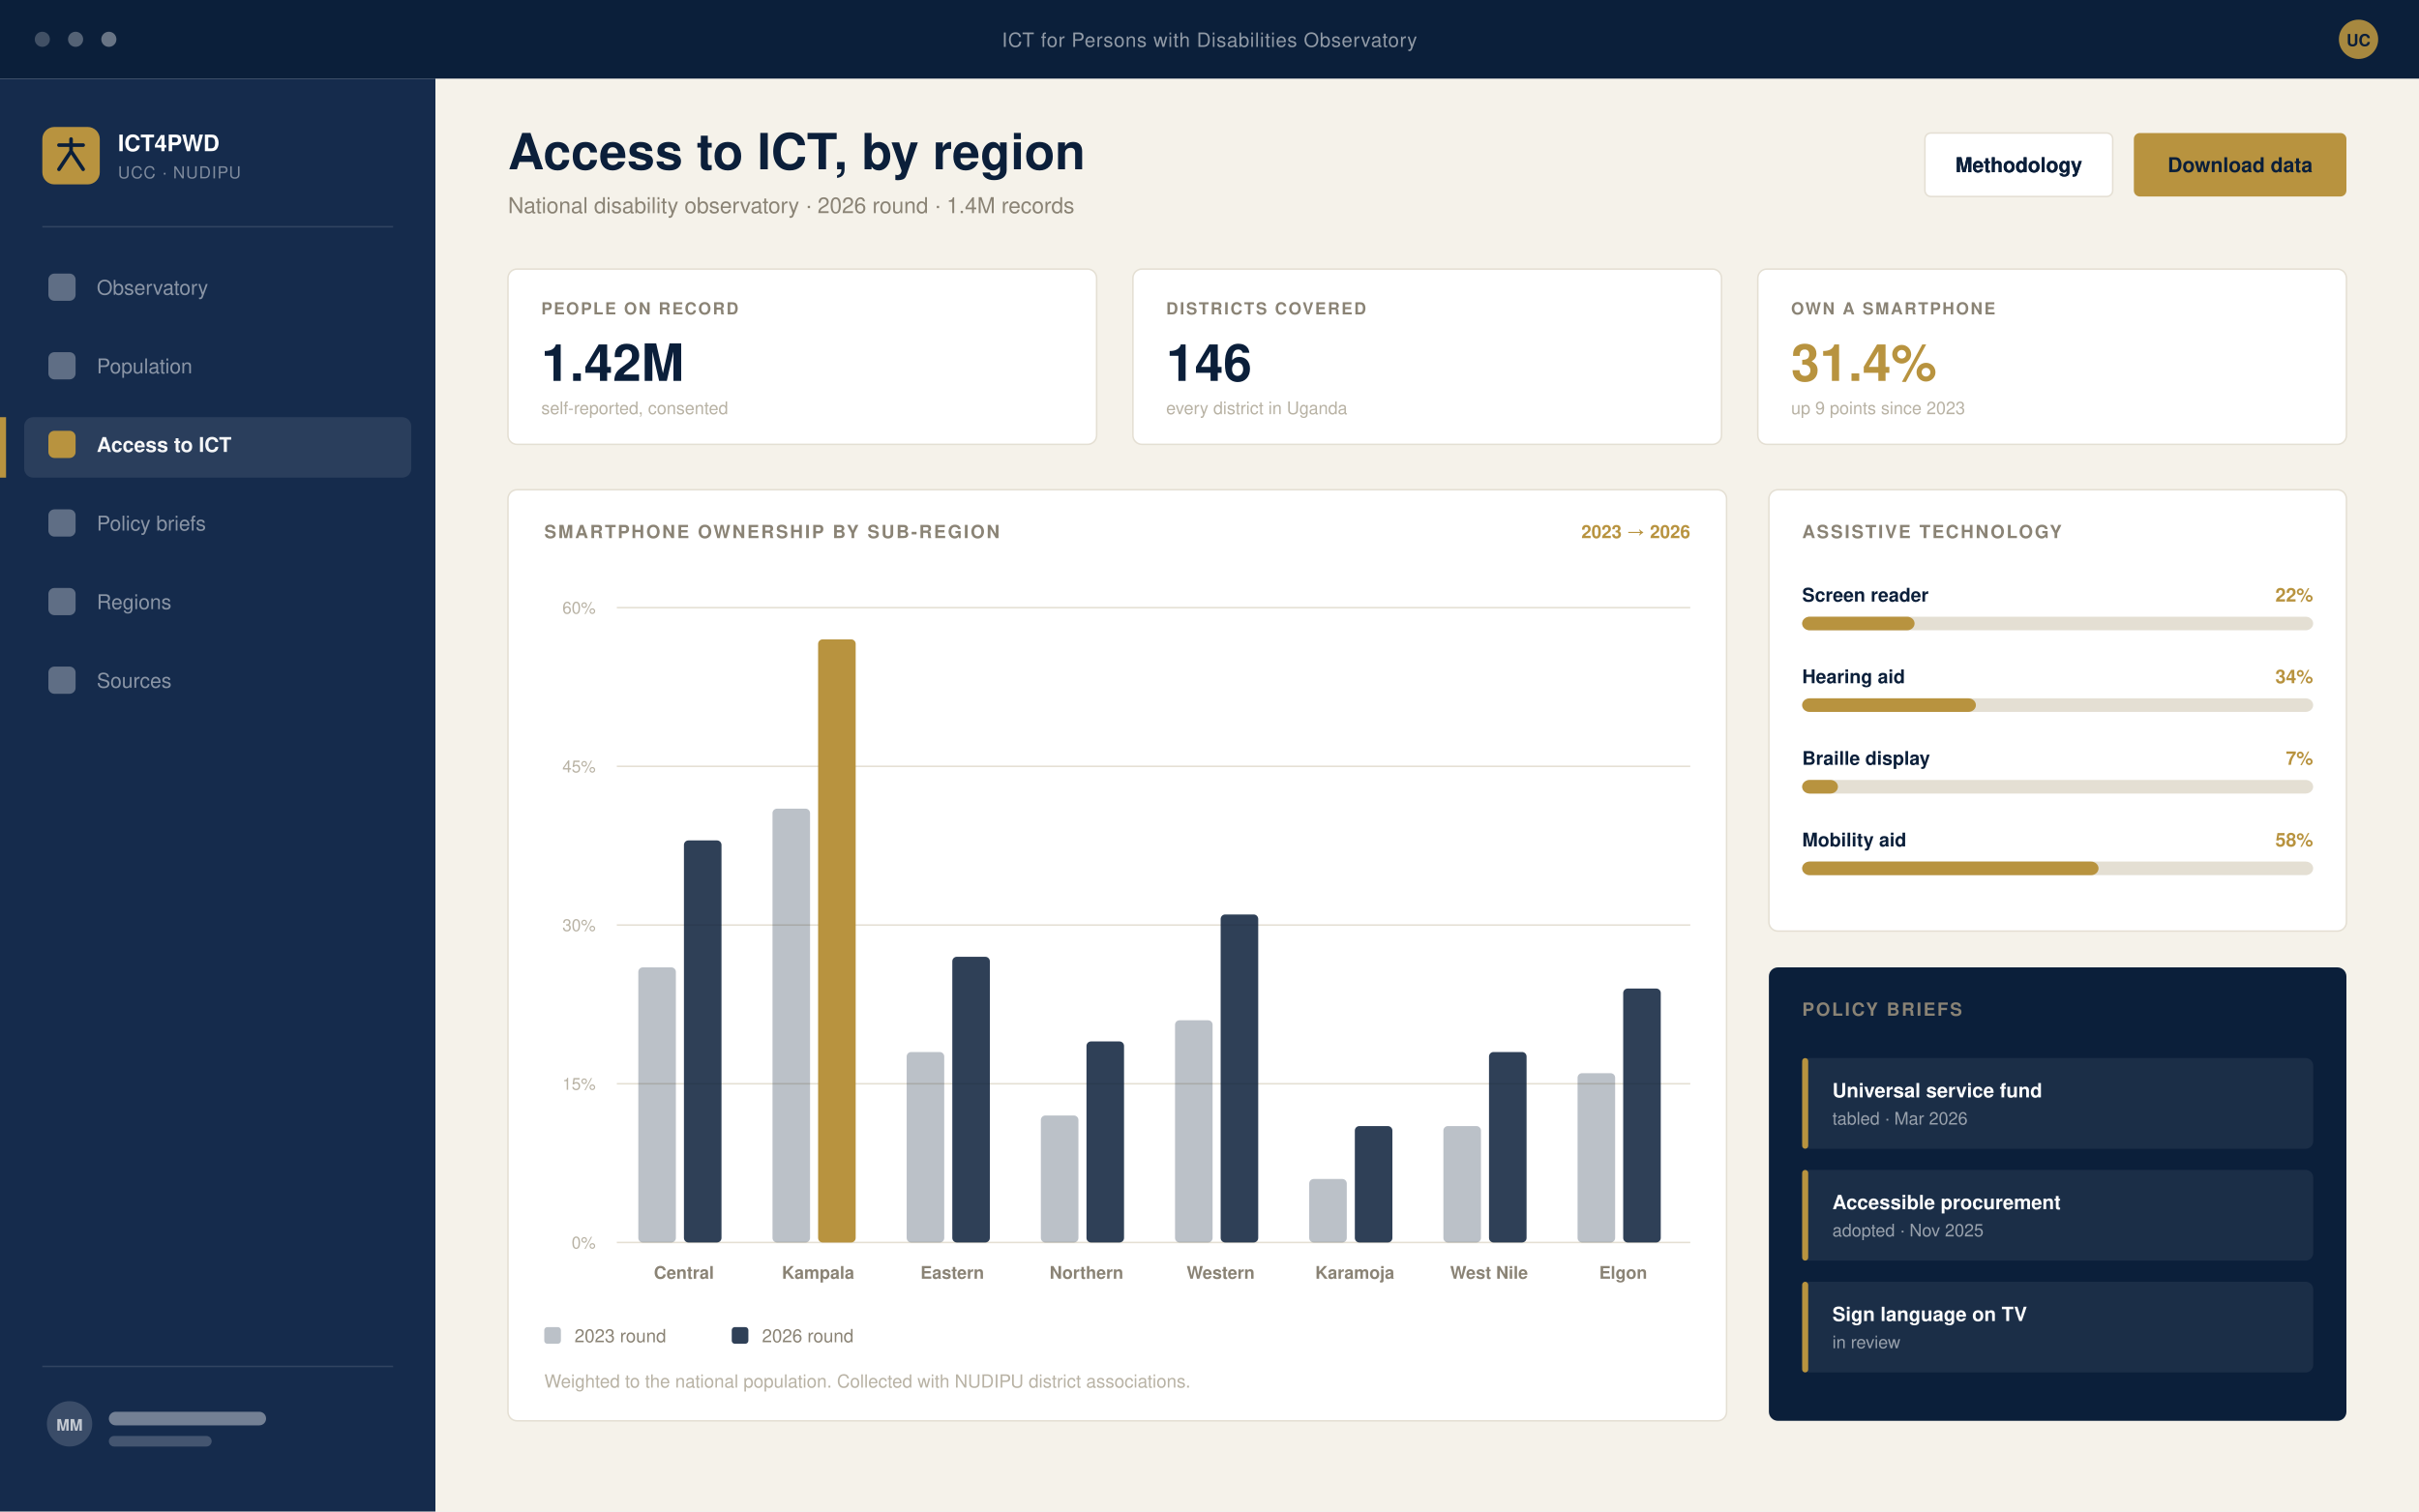
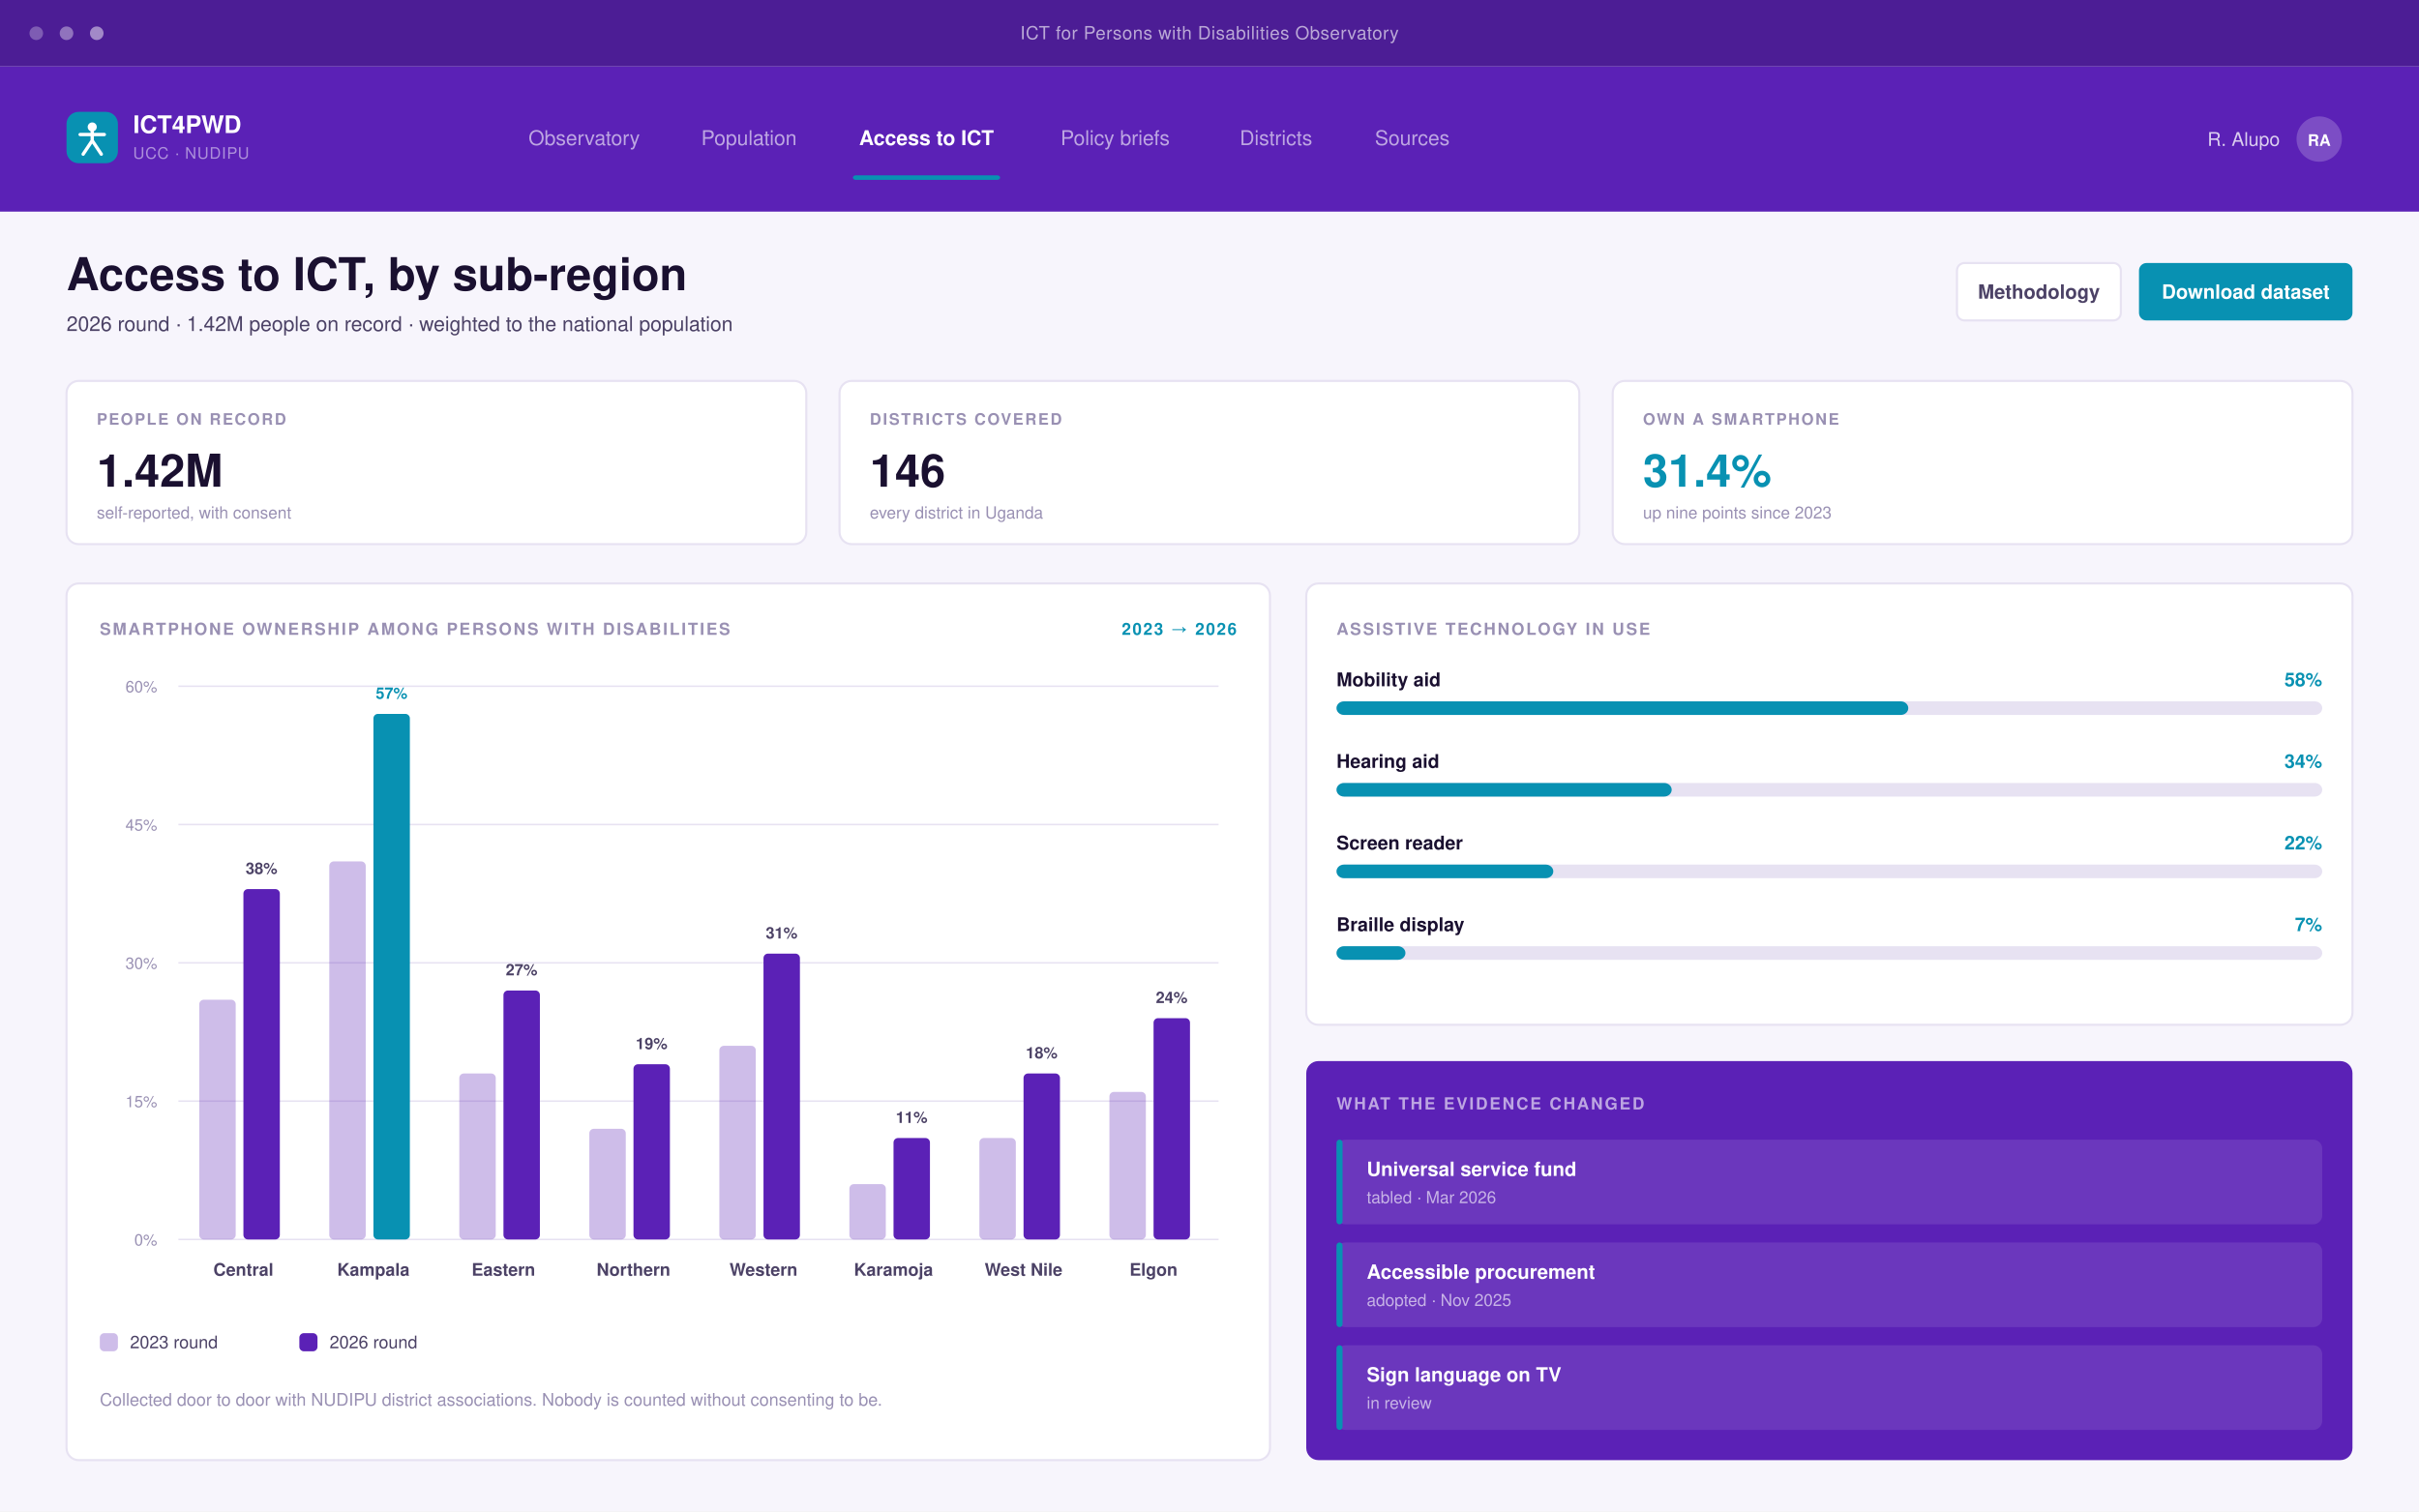
<svg xmlns="http://www.w3.org/2000/svg" viewBox="0 0 1600 1000" width="1600" height="1000" role="img">
-   <rect x="0" y="0" width="1600" height="1000" fill="#F5F2EA" />
-   <rect x="0" y="0" width="1600" height="52" fill="#0B1F3A" />
-   <circle cx="28" cy="26.0" r="5" fill="#FFFFFF" opacity="0.22" />
-   <circle cx="50" cy="26.0" r="5" fill="#FFFFFF" opacity="0.3" />
-   <circle cx="72" cy="26.0" r="5" fill="#FFFFFF" opacity="0.38" />
-   <text x="800.0" y="31" font-family="Helvetica Neue, Helvetica, Arial, sans-serif" font-size="13" font-weight="500" fill="#FFFFFF" text-anchor="middle" letter-spacing="0.4" opacity="0.55">ICT for Persons with Disabilities Observatory</text>
-   <circle cx="1560" cy="26.0" r="13" fill="#B8933F" opacity="0.9" />
-   <text x="1560" y="30.5" font-family="Helvetica Neue, Helvetica, Arial, sans-serif" font-size="11" font-weight="700" fill="#0B1F3A" text-anchor="middle">UC</text>
-   <rect x="0" y="52" width="288" height="948" fill="#152B4C" />
-   <rect x="28" y="84" width="38" height="38" fill="#B8933F" rx="8" />
-   <path d="M 47 92 v 8 M 47 100 l -8 12 M 47 100 l 8 12 M 39 96 h 16" fill="none" stroke="#0B1F3A" stroke-width="2.4" stroke-linecap="round" stroke-linejoin="round" />
-   <text x="78" y="100" font-family="Helvetica Neue, Helvetica, Arial, sans-serif" font-size="15" font-weight="700" fill="#FFFFFF" text-anchor="start">ICT4PWD</text>
-   <text x="78" y="118" font-family="Helvetica Neue, Helvetica, Arial, sans-serif" font-size="11" font-weight="400" fill="#FFFFFF" text-anchor="start" letter-spacing="0.6" opacity="0.45">UCC · NUDIPU</text>
-   <line x1="28" y1="150" x2="260" y2="150" stroke="#FFFFFF" stroke-width="1" stroke-linecap="butt" opacity="0.12" />
-   <rect x="32" y="181" width="18" height="18" fill="#FFFFFF" rx="4" opacity="0.32" />
-   <text x="64" y="195" font-family="Helvetica Neue, Helvetica, Arial, sans-serif" font-size="13.5" font-weight="400" fill="#FFFFFF" text-anchor="start" opacity="0.5">Observatory</text>
-   <rect x="32" y="233" width="18" height="18" fill="#FFFFFF" rx="4" opacity="0.32" />
-   <text x="64" y="247" font-family="Helvetica Neue, Helvetica, Arial, sans-serif" font-size="13.5" font-weight="400" fill="#FFFFFF" text-anchor="start" opacity="0.5">Population</text>
-   <rect x="16" y="276" width="256" height="40" fill="#FFFFFF" rx="6" opacity="0.09" />
-   <rect x="0" y="276" width="4" height="40" fill="#B8933F" />
-   <rect x="32" y="285" width="18" height="18" fill="#B8933F" rx="4" opacity="1" />
-   <text x="64" y="299" font-family="Helvetica Neue, Helvetica, Arial, sans-serif" font-size="13.5" font-weight="600" fill="#FFFFFF" text-anchor="start" opacity="0.95">Access to ICT</text>
-   <rect x="32" y="337" width="18" height="18" fill="#FFFFFF" rx="4" opacity="0.32" />
-   <text x="64" y="351" font-family="Helvetica Neue, Helvetica, Arial, sans-serif" font-size="13.5" font-weight="400" fill="#FFFFFF" text-anchor="start" opacity="0.5">Policy briefs</text>
-   <rect x="32" y="389" width="18" height="18" fill="#FFFFFF" rx="4" opacity="0.32" />
-   <text x="64" y="403" font-family="Helvetica Neue, Helvetica, Arial, sans-serif" font-size="13.5" font-weight="400" fill="#FFFFFF" text-anchor="start" opacity="0.5">Regions</text>
-   <rect x="32" y="441" width="18" height="18" fill="#FFFFFF" rx="4" opacity="0.32" />
-   <text x="64" y="455" font-family="Helvetica Neue, Helvetica, Arial, sans-serif" font-size="13.5" font-weight="400" fill="#FFFFFF" text-anchor="start" opacity="0.5">Sources</text>
-   <line x1="28" y1="904" x2="260" y2="904" stroke="#FFFFFF" stroke-width="1" stroke-linecap="butt" opacity="0.12" />
-   <circle cx="46" cy="942" r="15" fill="#FFFFFF" opacity="0.16" />
-   <text x="46" y="946.5" font-family="Helvetica Neue, Helvetica, Arial, sans-serif" font-size="10.5" font-weight="700" fill="#FFFFFF" text-anchor="middle" opacity="0.7">MM</text>
-   <rect x="72" y="934" width="104" height="9" fill="#FFFFFF" rx="4.5" opacity="0.4" />
-   <rect x="72" y="950" width="68" height="7" fill="#FFFFFF" rx="3.5" opacity="0.2" />
-   <text x="336" y="112" font-family="Helvetica Neue, Helvetica, Arial, sans-serif" font-size="33" font-weight="700" fill="#0B1F3A" text-anchor="start">Access to ICT, by region</text>
-   <text x="336" y="141" font-family="Helvetica Neue, Helvetica, Arial, sans-serif" font-size="14.5" font-weight="400" fill="#8A8375" text-anchor="start">National disability observatory · 2026 round · 1.4M records</text>
-   <rect x="1411.4" y="88" width="140.6" height="42" fill="#B8933F" rx="4" />
-   <text x="1481.7" y="113.86" font-family="Helvetica Neue, Helvetica, Arial, sans-serif" font-size="13.5" font-weight="600" fill="#0B1F3A" text-anchor="middle">Download data</text>
-   <rect x="1273.2" y="88" width="124.2" height="42" fill="#FFFFFF" rx="4" />
-   <text x="1335.3" y="113.86" font-family="Helvetica Neue, Helvetica, Arial, sans-serif" font-size="13.5" font-weight="600" fill="#0B1F3A" text-anchor="middle">Methodology</text>
-   <rect x="1273.2" y="88" width="124.2" height="42" fill="none" rx="4" stroke="#E4DFD3" stroke-width="1" />
-   <rect x="1273.2" y="88" width="0" height="0" fill="none" rx="4" />
-   <text x="1335.3" y="113.9" font-family="Helvetica Neue, Helvetica, Arial, sans-serif" font-size="13.5" font-weight="600" fill="#0B1F3A" text-anchor="middle">Methodology</text>
-   <rect x="336.0" y="178" width="389.333" height="116" fill="#FFFFFF" rx="6" stroke="#E4DFD3" stroke-width="1" />
-   <text x="358.0" y="208" font-family="Helvetica Neue, Helvetica, Arial, sans-serif" font-size="11" font-weight="700" fill="#8A8375" text-anchor="start" letter-spacing="1.1">PEOPLE ON RECORD</text>
-   <text x="358.0" y="252" font-family="Helvetica Neue, Helvetica, Arial, sans-serif" font-size="34" font-weight="700" fill="#0B1F3A" text-anchor="start">1.42M</text>
-   <text x="358.0" y="274" font-family="Helvetica Neue, Helvetica, Arial, sans-serif" font-size="11.5" font-weight="400" fill="#B8B2A4" text-anchor="start">self-reported, consented</text>
-   <rect x="749.333" y="178" width="389.333" height="116" fill="#FFFFFF" rx="6" stroke="#E4DFD3" stroke-width="1" />
-   <text x="771.333" y="208" font-family="Helvetica Neue, Helvetica, Arial, sans-serif" font-size="11" font-weight="700" fill="#8A8375" text-anchor="start" letter-spacing="1.1">DISTRICTS COVERED</text>
-   <text x="771.333" y="252" font-family="Helvetica Neue, Helvetica, Arial, sans-serif" font-size="34" font-weight="700" fill="#0B1F3A" text-anchor="start">146</text>
-   <text x="771.333" y="274" font-family="Helvetica Neue, Helvetica, Arial, sans-serif" font-size="11.5" font-weight="400" fill="#B8B2A4" text-anchor="start">every district in Uganda</text>
-   <rect x="1162.667" y="178" width="389.333" height="116" fill="#FFFFFF" rx="6" stroke="#E4DFD3" stroke-width="1" />
-   <text x="1184.667" y="208" font-family="Helvetica Neue, Helvetica, Arial, sans-serif" font-size="11" font-weight="700" fill="#8A8375" text-anchor="start" letter-spacing="1.1">OWN A SMARTPHONE</text>
-   <text x="1184.667" y="252" font-family="Helvetica Neue, Helvetica, Arial, sans-serif" font-size="34" font-weight="700" fill="#B8933F" text-anchor="start">31.4%</text>
-   <text x="1184.667" y="274" font-family="Helvetica Neue, Helvetica, Arial, sans-serif" font-size="11.5" font-weight="400" fill="#B8B2A4" text-anchor="start">up 9 points since 2023</text>
-   <rect x="336" y="324" width="806" height="616" fill="#FFFFFF" rx="6" stroke="#E4DFD3" stroke-width="1" />
-   <text x="360" y="356" font-family="Helvetica Neue, Helvetica, Arial, sans-serif" font-size="12" font-weight="700" fill="#8A8375" text-anchor="start" letter-spacing="1.2">SMARTPHONE OWNERSHIP BY SUB-REGION</text>
-   <text x="1118" y="356" font-family="Helvetica Neue, Helvetica, Arial, sans-serif" font-size="12" font-weight="700" fill="#B8933F" text-anchor="end">2023 → 2026</text>
-   <line x1="408" y1="822.0" x2="1118" y2="822.0" stroke="#E4DFD3" stroke-width="1" stroke-linecap="butt" />
-   <text x="394" y="826.0" font-family="Helvetica Neue, Helvetica, Arial, sans-serif" font-size="11" font-weight="500" fill="#B8B2A4" text-anchor="end">0%</text>
-   <line x1="408" y1="717.0" x2="1118" y2="717.0" stroke="#E4DFD3" stroke-width="1" stroke-linecap="butt" />
-   <text x="394" y="721.0" font-family="Helvetica Neue, Helvetica, Arial, sans-serif" font-size="11" font-weight="500" fill="#B8B2A4" text-anchor="end">15%</text>
-   <line x1="408" y1="612.0" x2="1118" y2="612.0" stroke="#E4DFD3" stroke-width="1" stroke-linecap="butt" />
-   <text x="394" y="616.0" font-family="Helvetica Neue, Helvetica, Arial, sans-serif" font-size="11" font-weight="500" fill="#B8B2A4" text-anchor="end">30%</text>
-   <line x1="408" y1="507.0" x2="1118" y2="507.0" stroke="#E4DFD3" stroke-width="1" stroke-linecap="butt" />
-   <text x="394" y="511.0" font-family="Helvetica Neue, Helvetica, Arial, sans-serif" font-size="11" font-weight="500" fill="#B8B2A4" text-anchor="end">45%</text>
-   <line x1="408" y1="402.0" x2="1118" y2="402.0" stroke="#E4DFD3" stroke-width="1" stroke-linecap="butt" />
-   <text x="394" y="406.0" font-family="Helvetica Neue, Helvetica, Arial, sans-serif" font-size="11" font-weight="500" fill="#B8B2A4" text-anchor="end">60%</text>
-   <rect x="422.2" y="640.0" width="24.85" height="182.0" fill="#0B1F3A" rx="3" opacity="0.28" />
-   <rect x="452.375" y="556.0" width="24.85" height="266.0" fill="#0B1F3A" rx="3" opacity="0.85" />
-   <text x="452.375" y="846" font-family="Helvetica Neue, Helvetica, Arial, sans-serif" font-size="11.5" font-weight="600" fill="#8A8375" text-anchor="middle">Central</text>
-   <rect x="510.95" y="535.0" width="24.85" height="287.0" fill="#0B1F3A" rx="3" opacity="0.28" />
-   <rect x="541.125" y="423.0" width="24.85" height="399.0" fill="#B8933F" rx="3" opacity="1" />
-   <text x="541.125" y="846" font-family="Helvetica Neue, Helvetica, Arial, sans-serif" font-size="11.5" font-weight="600" fill="#8A8375" text-anchor="middle">Kampala</text>
-   <rect x="599.7" y="696.0" width="24.85" height="126.0" fill="#0B1F3A" rx="3" opacity="0.28" />
-   <rect x="629.875" y="633.0" width="24.85" height="189.0" fill="#0B1F3A" rx="3" opacity="0.85" />
-   <text x="629.875" y="846" font-family="Helvetica Neue, Helvetica, Arial, sans-serif" font-size="11.5" font-weight="600" fill="#8A8375" text-anchor="middle">Eastern</text>
-   <rect x="688.45" y="738.0" width="24.85" height="84.0" fill="#0B1F3A" rx="3" opacity="0.28" />
-   <rect x="718.625" y="689.0" width="24.85" height="133.0" fill="#0B1F3A" rx="3" opacity="0.85" />
-   <text x="718.625" y="846" font-family="Helvetica Neue, Helvetica, Arial, sans-serif" font-size="11.5" font-weight="600" fill="#8A8375" text-anchor="middle">Northern</text>
-   <rect x="777.2" y="675.0" width="24.85" height="147.0" fill="#0B1F3A" rx="3" opacity="0.28" />
-   <rect x="807.375" y="605.0" width="24.85" height="217" fill="#0B1F3A" rx="3" opacity="0.85" />
-   <text x="807.375" y="846" font-family="Helvetica Neue, Helvetica, Arial, sans-serif" font-size="11.5" font-weight="600" fill="#8A8375" text-anchor="middle">Western</text>
-   <rect x="865.95" y="780.0" width="24.85" height="42.0" fill="#0B1F3A" rx="3" opacity="0.28" />
-   <rect x="896.125" y="745.0" width="24.85" height="77.0" fill="#0B1F3A" rx="3" opacity="0.85" />
-   <text x="896.125" y="846" font-family="Helvetica Neue, Helvetica, Arial, sans-serif" font-size="11.5" font-weight="600" fill="#8A8375" text-anchor="middle">Karamoja</text>
-   <rect x="954.7" y="745.0" width="24.85" height="77.0" fill="#0B1F3A" rx="3" opacity="0.28" />
-   <rect x="984.875" y="696.0" width="24.85" height="126.0" fill="#0B1F3A" rx="3" opacity="0.85" />
-   <text x="984.875" y="846" font-family="Helvetica Neue, Helvetica, Arial, sans-serif" font-size="11.5" font-weight="600" fill="#8A8375" text-anchor="middle">West Nile</text>
-   <rect x="1043.45" y="710.0" width="24.85" height="112.0" fill="#0B1F3A" rx="3" opacity="0.28" />
-   <rect x="1073.625" y="654.0" width="24.85" height="168.0" fill="#0B1F3A" rx="3" opacity="0.85" />
-   <text x="1073.625" y="846" font-family="Helvetica Neue, Helvetica, Arial, sans-serif" font-size="11.5" font-weight="600" fill="#8A8375" text-anchor="middle">Elgon</text>
-   <rect x="360" y="878" width="11" height="11" fill="#0B1F3A" rx="2" opacity="0.28" />
-   <text x="380" y="888" font-family="Helvetica Neue, Helvetica, Arial, sans-serif" font-size="12" font-weight="500" fill="#8A8375" text-anchor="start">2023 round</text>
-   <rect x="484" y="878" width="11" height="11" fill="#0B1F3A" rx="2" opacity="0.85" />
-   <text x="504" y="888" font-family="Helvetica Neue, Helvetica, Arial, sans-serif" font-size="12" font-weight="500" fill="#8A8375" text-anchor="start">2026 round</text>
-   <text x="360" y="918" font-family="Helvetica Neue, Helvetica, Arial, sans-serif" font-size="12" font-weight="400" fill="#B8B2A4" text-anchor="start">Weighted to the national population. Collected with NUDIPU district associations.</text>
-   <rect x="1170" y="324" width="382" height="292" fill="#FFFFFF" rx="6" stroke="#E4DFD3" stroke-width="1" />
-   <text x="1192" y="356" font-family="Helvetica Neue, Helvetica, Arial, sans-serif" font-size="12" font-weight="700" fill="#8A8375" text-anchor="start" letter-spacing="1.2">ASSISTIVE TECHNOLOGY</text>
-   <text x="1192" y="398" font-family="Helvetica Neue, Helvetica, Arial, sans-serif" font-size="12.5" font-weight="600" fill="#0B1F3A" text-anchor="start">Screen reader</text>
-   <text x="1530" y="398" font-family="Helvetica Neue, Helvetica, Arial, sans-serif" font-size="12.5" font-weight="700" fill="#B8933F" text-anchor="end">22%</text>
-   <rect x="1192" y="408" width="338" height="9" fill="#E4DFD3" rx="5" />
-   <rect x="1192" y="408" width="74.36" height="9" fill="#B8933F" rx="5" />
-   <text x="1192" y="452" font-family="Helvetica Neue, Helvetica, Arial, sans-serif" font-size="12.5" font-weight="600" fill="#0B1F3A" text-anchor="start">Hearing aid</text>
-   <text x="1530" y="452" font-family="Helvetica Neue, Helvetica, Arial, sans-serif" font-size="12.5" font-weight="700" fill="#B8933F" text-anchor="end">34%</text>
-   <rect x="1192" y="462" width="338" height="9" fill="#E4DFD3" rx="5" />
-   <rect x="1192" y="462" width="114.92" height="9" fill="#B8933F" rx="5" />
-   <text x="1192" y="506" font-family="Helvetica Neue, Helvetica, Arial, sans-serif" font-size="12.5" font-weight="600" fill="#0B1F3A" text-anchor="start">Braille display</text>
-   <text x="1530" y="506" font-family="Helvetica Neue, Helvetica, Arial, sans-serif" font-size="12.5" font-weight="700" fill="#B8933F" text-anchor="end">7%</text>
-   <rect x="1192" y="516" width="338" height="9" fill="#E4DFD3" rx="5" />
-   <rect x="1192" y="516" width="23.66" height="9" fill="#B8933F" rx="5" />
-   <text x="1192" y="560" font-family="Helvetica Neue, Helvetica, Arial, sans-serif" font-size="12.5" font-weight="600" fill="#0B1F3A" text-anchor="start">Mobility aid</text>
-   <text x="1530" y="560" font-family="Helvetica Neue, Helvetica, Arial, sans-serif" font-size="12.5" font-weight="700" fill="#B8933F" text-anchor="end">58%</text>
-   <rect x="1192" y="570" width="338" height="9" fill="#E4DFD3" rx="5" />
-   <rect x="1192" y="570" width="196.04" height="9" fill="#B8933F" rx="5" />
-   <rect x="1170" y="640" width="382" height="300" fill="#0B1F3A" rx="6" />
-   <text x="1192" y="672" font-family="Helvetica Neue, Helvetica, Arial, sans-serif" font-size="12" font-weight="700" fill="#8A8375" text-anchor="start" letter-spacing="1.2">POLICY BRIEFS</text>
-   <rect x="1192" y="700" width="338" height="60" fill="#FFFFFF" rx="5" opacity="0.07" />
-   <rect x="1192" y="700" width="4" height="60" fill="#B8933F" rx="2" />
-   <text x="1212" y="726" font-family="Helvetica Neue, Helvetica, Arial, sans-serif" font-size="13" font-weight="700" fill="#FFFFFF" text-anchor="start">Universal service fund</text>
-   <text x="1212" y="744" font-family="Helvetica Neue, Helvetica, Arial, sans-serif" font-size="11.5" font-weight="400" fill="#FFFFFF" text-anchor="start" opacity="0.55">tabled · Mar 2026</text>
-   <rect x="1192" y="774" width="338" height="60" fill="#FFFFFF" rx="5" opacity="0.07" />
-   <rect x="1192" y="774" width="4" height="60" fill="#B8933F" rx="2" />
-   <text x="1212" y="800" font-family="Helvetica Neue, Helvetica, Arial, sans-serif" font-size="13" font-weight="700" fill="#FFFFFF" text-anchor="start">Accessible procurement</text>
-   <text x="1212" y="818" font-family="Helvetica Neue, Helvetica, Arial, sans-serif" font-size="11.5" font-weight="400" fill="#FFFFFF" text-anchor="start" opacity="0.55">adopted · Nov 2025</text>
-   <rect x="1192" y="848" width="338" height="60" fill="#FFFFFF" rx="5" opacity="0.07" />
-   <rect x="1192" y="848" width="4" height="60" fill="#B8933F" rx="2" />
-   <text x="1212" y="874" font-family="Helvetica Neue, Helvetica, Arial, sans-serif" font-size="13" font-weight="700" fill="#FFFFFF" text-anchor="start">Sign language on TV</text>
-   <text x="1212" y="892" font-family="Helvetica Neue, Helvetica, Arial, sans-serif" font-size="11.5" font-weight="400" fill="#FFFFFF" text-anchor="start" opacity="0.55">in review</text>
+   <rect x="0.0" y="0.0" width="1600.0" height="1000.0" fill="#F7F5FC" />
+   <rect x="0.0" y="0.0" width="1600.0" height="44.0" fill="#4C1D95" />
+   <circle cx="24.0" cy="22.0" r="4.5" fill="#FFFFFF" opacity="0.28" />
+   <circle cx="44.0" cy="22.0" r="4.5" fill="#FFFFFF" opacity="0.38" />
+   <circle cx="64.0" cy="22.0" r="4.5" fill="#FFFFFF" opacity="0.48" />
+   <text x="800.0" y="26.0" font-family="Helvetica Neue, Helvetica, Arial, sans-serif" font-size="12" font-weight="500" fill="#FFFFFF" text-anchor="middle" letter-spacing="0.3" opacity="0.62">ICT for Persons with Disabilities Observatory</text>
+   <rect x="0.0" y="44.0" width="1600.0" height="96.0" fill="#5B21B6" />
+   <rect x="44.0" y="74.0" width="34.0" height="34.0" fill="#0891B2" rx="8" />
+   <circle cx="61.0" cy="84.0" r="3.0" fill="#FFFFFF" />
+   <path d="M 61 87 v 6 M 53 89 h 16 M 61 93 l -6 9 M 61 93 l 6 9" fill="none" stroke="#FFFFFF" stroke-width="2.2" stroke-linecap="round" stroke-linejoin="round" />
+   <text x="88.0" y="88.0" font-family="Helvetica Neue, Helvetica, Arial, sans-serif" font-size="16" font-weight="700" fill="#FFFFFF" text-anchor="start">ICT4PWD</text>
+   <text x="88.0" y="105.0" font-family="Helvetica Neue, Helvetica, Arial, sans-serif" font-size="10.5" font-weight="500" fill="#FFFFFF" text-anchor="start" letter-spacing="0.5" opacity="0.5">UCC · NUDIPU</text>
+   <text x="386.4" y="96.0" font-family="Helvetica Neue, Helvetica, Arial, sans-serif" font-size="13.5" font-weight="400" fill="#FFFFFF" text-anchor="middle" opacity="0.6">Observatory</text>
+   <text x="495.4" y="96.0" font-family="Helvetica Neue, Helvetica, Arial, sans-serif" font-size="13.5" font-weight="400" fill="#FFFFFF" text-anchor="middle" opacity="0.6">Population</text>
+   <text x="612.8" y="96.0" font-family="Helvetica Neue, Helvetica, Arial, sans-serif" font-size="13.5" font-weight="700" fill="#FFFFFF" text-anchor="middle" opacity="1">Access to ICT</text>
+   <rect x="564.1" y="116.0" width="97.4" height="3.0" fill="#0891B2" rx="2" />
+   <text x="737.6" y="96.0" font-family="Helvetica Neue, Helvetica, Arial, sans-serif" font-size="13.5" font-weight="400" fill="#FFFFFF" text-anchor="middle" opacity="0.6">Policy briefs</text>
+   <text x="844.0" y="96.0" font-family="Helvetica Neue, Helvetica, Arial, sans-serif" font-size="13.5" font-weight="400" fill="#FFFFFF" text-anchor="middle" opacity="0.6">Districts</text>
+   <text x="934.1" y="96.0" font-family="Helvetica Neue, Helvetica, Arial, sans-serif" font-size="13.5" font-weight="400" fill="#FFFFFF" text-anchor="middle" opacity="0.6">Sources</text>
+   <circle cx="1534.0" cy="92.0" r="15.0" fill="#FFFFFF" opacity="0.2" />
+   <text x="1534.0" y="96.5" font-family="Helvetica Neue, Helvetica, Arial, sans-serif" font-size="10.5" font-weight="700" fill="#FFFFFF" text-anchor="middle">RA</text>
+   <text x="1508.0" y="96.5" font-family="Helvetica Neue, Helvetica, Arial, sans-serif" font-size="12.5" font-weight="500" fill="#FFFFFF" text-anchor="end" opacity="0.78">R. Alupo</text>
+   <text x="44.0" y="192.0" font-family="Helvetica Neue, Helvetica, Arial, sans-serif" font-size="30" font-weight="700" fill="#1A1030" text-anchor="start">Access to ICT, by sub-region</text>
+   <text x="44.0" y="219.0" font-family="Helvetica Neue, Helvetica, Arial, sans-serif" font-size="13.5" font-weight="400" fill="#4C4266" text-anchor="start">2026 round · 1.42M people on record · weighted to the national population</text>
+   <rect x="1414.8" y="174.0" width="141.2" height="38.0" fill="#0891B2" rx="5" />
+   <text x="1485.4" y="197.6" font-family="Helvetica Neue, Helvetica, Arial, sans-serif" font-size="13" font-weight="600" fill="#FFFFFF" text-anchor="middle">Download dataset</text>
+   <rect x="1294.4" y="174.0" width="108.4" height="38.0" fill="#FFFFFF" rx="5" stroke="#E7E2F2" stroke-width="1.4" />
+   <text x="1348.6" y="197.6" font-family="Helvetica Neue, Helvetica, Arial, sans-serif" font-size="13" font-weight="600" fill="#4C4266" text-anchor="middle">Methodology</text>
+   <rect x="44.0" y="252.0" width="489.3" height="108.0" fill="#FFFFFF" rx="8" stroke="#E7E2F2" stroke-width="1.4" />
+   <text x="64.0" y="281.0" font-family="Helvetica Neue, Helvetica, Arial, sans-serif" font-size="10.5" font-weight="700" fill="#9990B3" text-anchor="start" letter-spacing="1.1">PEOPLE ON RECORD</text>
+   <text x="64.0" y="322.0" font-family="Helvetica Neue, Helvetica, Arial, sans-serif" font-size="30" font-weight="700" fill="#1A1030" text-anchor="start">1.42M</text>
+   <text x="64.0" y="343.0" font-family="Helvetica Neue, Helvetica, Arial, sans-serif" font-size="11" font-weight="400" fill="#9990B3" text-anchor="start">self-reported, with consent</text>
+   <rect x="555.3" y="252.0" width="489.3" height="108.0" fill="#FFFFFF" rx="8" stroke="#E7E2F2" stroke-width="1.4" />
+   <text x="575.3" y="281.0" font-family="Helvetica Neue, Helvetica, Arial, sans-serif" font-size="10.5" font-weight="700" fill="#9990B3" text-anchor="start" letter-spacing="1.1">DISTRICTS COVERED</text>
+   <text x="575.3" y="322.0" font-family="Helvetica Neue, Helvetica, Arial, sans-serif" font-size="30" font-weight="700" fill="#1A1030" text-anchor="start">146</text>
+   <text x="575.3" y="343.0" font-family="Helvetica Neue, Helvetica, Arial, sans-serif" font-size="11" font-weight="400" fill="#9990B3" text-anchor="start">every district in Uganda</text>
+   <rect x="1066.7" y="252.0" width="489.3" height="108.0" fill="#FFFFFF" rx="8" stroke="#E7E2F2" stroke-width="1.4" />
+   <text x="1086.7" y="281.0" font-family="Helvetica Neue, Helvetica, Arial, sans-serif" font-size="10.5" font-weight="700" fill="#9990B3" text-anchor="start" letter-spacing="1.1">OWN A SMARTPHONE</text>
+   <text x="1086.7" y="322.0" font-family="Helvetica Neue, Helvetica, Arial, sans-serif" font-size="30" font-weight="700" fill="#0891B2" text-anchor="start">31.4%</text>
+   <text x="1086.7" y="343.0" font-family="Helvetica Neue, Helvetica, Arial, sans-serif" font-size="11" font-weight="400" fill="#9990B3" text-anchor="start">up nine points since 2023</text>
+   <rect x="44.0" y="386.0" width="796.0" height="580.0" fill="#FFFFFF" rx="8" stroke="#E7E2F2" stroke-width="1.4" />
+   <text x="66.0" y="420.0" font-family="Helvetica Neue, Helvetica, Arial, sans-serif" font-size="11" font-weight="700" fill="#9990B3" text-anchor="start" letter-spacing="1.2">SMARTPHONE OWNERSHIP AMONG PERSONS WITH DISABILITIES</text>
+   <text x="818.0" y="420.0" font-family="Helvetica Neue, Helvetica, Arial, sans-serif" font-size="11" font-weight="700" fill="#0891B2" text-anchor="end" letter-spacing="1">2023 → 2026</text>
+   <line x1="118.0" y1="820.0" x2="806.0" y2="820.0" stroke="#E7E2F2" stroke-width="1" stroke-linecap="butt" />
+   <text x="104.0" y="824.0" font-family="Helvetica Neue, Helvetica, Arial, sans-serif" font-size="10.5" font-weight="500" fill="#9990B3" text-anchor="end">0%</text>
+   <line x1="118.0" y1="728.5" x2="806.0" y2="728.5" stroke="#E7E2F2" stroke-width="1" stroke-linecap="butt" />
+   <text x="104.0" y="732.5" font-family="Helvetica Neue, Helvetica, Arial, sans-serif" font-size="10.5" font-weight="500" fill="#9990B3" text-anchor="end">15%</text>
+   <line x1="118.0" y1="637.0" x2="806.0" y2="637.0" stroke="#E7E2F2" stroke-width="1" stroke-linecap="butt" />
+   <text x="104.0" y="641.0" font-family="Helvetica Neue, Helvetica, Arial, sans-serif" font-size="10.5" font-weight="500" fill="#9990B3" text-anchor="end">30%</text>
+   <line x1="118.0" y1="545.5" x2="806.0" y2="545.5" stroke="#E7E2F2" stroke-width="1" stroke-linecap="butt" />
+   <text x="104.0" y="549.5" font-family="Helvetica Neue, Helvetica, Arial, sans-serif" font-size="10.5" font-weight="500" fill="#9990B3" text-anchor="end">45%</text>
+   <line x1="118.0" y1="454.0" x2="806.0" y2="454.0" stroke="#E7E2F2" stroke-width="1" stroke-linecap="butt" />
+   <text x="104.0" y="458.0" font-family="Helvetica Neue, Helvetica, Arial, sans-serif" font-size="10.5" font-weight="500" fill="#9990B3" text-anchor="end">60%</text>
+   <rect x="131.8" y="661.4" width="24.1" height="158.6" fill="#5B21B6" rx="3" opacity="0.3" />
+   <rect x="161.0" y="588.2" width="24.1" height="231.8" fill="#5B21B6" rx="3" />
+   <text x="173.0" y="578.2" font-family="Helvetica Neue, Helvetica, Arial, sans-serif" font-size="10.5" font-weight="700" fill="#4C4266" text-anchor="middle">38%</text>
+   <text x="161.0" y="844.0" font-family="Helvetica Neue, Helvetica, Arial, sans-serif" font-size="11.5" font-weight="600" fill="#4C4266" text-anchor="middle">Central</text>
+   <rect x="217.8" y="569.9" width="24.1" height="250.1" fill="#5B21B6" rx="3" opacity="0.3" />
+   <rect x="247.0" y="472.3" width="24.1" height="347.7" fill="#0891B2" rx="3" />
+   <text x="259.0" y="462.3" font-family="Helvetica Neue, Helvetica, Arial, sans-serif" font-size="10.5" font-weight="700" fill="#0891B2" text-anchor="middle">57%</text>
+   <text x="247.0" y="844.0" font-family="Helvetica Neue, Helvetica, Arial, sans-serif" font-size="11.5" font-weight="600" fill="#4C4266" text-anchor="middle">Kampala</text>
+   <rect x="303.8" y="710.2" width="24.1" height="109.8" fill="#5B21B6" rx="3" opacity="0.3" />
+   <rect x="333.0" y="655.3" width="24.1" height="164.7" fill="#5B21B6" rx="3" />
+   <text x="345.0" y="645.3" font-family="Helvetica Neue, Helvetica, Arial, sans-serif" font-size="10.5" font-weight="700" fill="#4C4266" text-anchor="middle">27%</text>
+   <text x="333.0" y="844.0" font-family="Helvetica Neue, Helvetica, Arial, sans-serif" font-size="11.5" font-weight="600" fill="#4C4266" text-anchor="middle">Eastern</text>
+   <rect x="389.8" y="746.8" width="24.1" height="73.2" fill="#5B21B6" rx="3" opacity="0.3" />
+   <rect x="419.0" y="704.1" width="24.1" height="115.9" fill="#5B21B6" rx="3" />
+   <text x="431.0" y="694.1" font-family="Helvetica Neue, Helvetica, Arial, sans-serif" font-size="10.5" font-weight="700" fill="#4C4266" text-anchor="middle">19%</text>
+   <text x="419.0" y="844.0" font-family="Helvetica Neue, Helvetica, Arial, sans-serif" font-size="11.5" font-weight="600" fill="#4C4266" text-anchor="middle">Northern</text>
+   <rect x="475.8" y="691.9" width="24.1" height="128.1" fill="#5B21B6" rx="3" opacity="0.3" />
+   <rect x="505.0" y="630.9" width="24.1" height="189.1" fill="#5B21B6" rx="3" />
+   <text x="517.0" y="620.9" font-family="Helvetica Neue, Helvetica, Arial, sans-serif" font-size="10.5" font-weight="700" fill="#4C4266" text-anchor="middle">31%</text>
+   <text x="505.0" y="844.0" font-family="Helvetica Neue, Helvetica, Arial, sans-serif" font-size="11.5" font-weight="600" fill="#4C4266" text-anchor="middle">Western</text>
+   <rect x="561.8" y="783.4" width="24.1" height="36.6" fill="#5B21B6" rx="3" opacity="0.3" />
+   <rect x="591.0" y="752.9" width="24.1" height="67.1" fill="#5B21B6" rx="3" />
+   <text x="603.0" y="742.9" font-family="Helvetica Neue, Helvetica, Arial, sans-serif" font-size="10.5" font-weight="700" fill="#4C4266" text-anchor="middle">11%</text>
+   <text x="591.0" y="844.0" font-family="Helvetica Neue, Helvetica, Arial, sans-serif" font-size="11.5" font-weight="600" fill="#4C4266" text-anchor="middle">Karamoja</text>
+   <rect x="647.8" y="752.9" width="24.1" height="67.1" fill="#5B21B6" rx="3" opacity="0.3" />
+   <rect x="677.0" y="710.2" width="24.1" height="109.8" fill="#5B21B6" rx="3" />
+   <text x="689.0" y="700.2" font-family="Helvetica Neue, Helvetica, Arial, sans-serif" font-size="10.5" font-weight="700" fill="#4C4266" text-anchor="middle">18%</text>
+   <text x="677.0" y="844.0" font-family="Helvetica Neue, Helvetica, Arial, sans-serif" font-size="11.5" font-weight="600" fill="#4C4266" text-anchor="middle">West Nile</text>
+   <rect x="733.8" y="722.4" width="24.1" height="97.6" fill="#5B21B6" rx="3" opacity="0.3" />
+   <rect x="763.0" y="673.6" width="24.1" height="146.4" fill="#5B21B6" rx="3" />
+   <text x="775.0" y="663.6" font-family="Helvetica Neue, Helvetica, Arial, sans-serif" font-size="10.5" font-weight="700" fill="#4C4266" text-anchor="middle">24%</text>
+   <text x="763.0" y="844.0" font-family="Helvetica Neue, Helvetica, Arial, sans-serif" font-size="11.5" font-weight="600" fill="#4C4266" text-anchor="middle">Elgon</text>
+   <rect x="66.0" y="882.0" width="12.0" height="12.0" fill="#5B21B6" rx="3" opacity="0.3" />
+   <text x="86.0" y="892.0" font-family="Helvetica Neue, Helvetica, Arial, sans-serif" font-size="11.5" font-weight="500" fill="#4C4266" text-anchor="start">2023 round</text>
+   <rect x="198.0" y="882.0" width="12.0" height="12.0" fill="#5B21B6" rx="3" opacity="1" />
+   <text x="218.0" y="892.0" font-family="Helvetica Neue, Helvetica, Arial, sans-serif" font-size="11.5" font-weight="500" fill="#4C4266" text-anchor="start">2026 round</text>
+   <text x="66.0" y="930.0" font-family="Helvetica Neue, Helvetica, Arial, sans-serif" font-size="11.5" font-weight="400" fill="#9990B3" text-anchor="start">Collected door to door with NUDIPU district associations. Nobody is counted without consenting to be.</text>
+   <rect x="864.0" y="386.0" width="692.0" height="292.0" fill="#FFFFFF" rx="8" stroke="#E7E2F2" stroke-width="1.4" />
+   <text x="884.0" y="420.0" font-family="Helvetica Neue, Helvetica, Arial, sans-serif" font-size="11" font-weight="700" fill="#9990B3" text-anchor="start" letter-spacing="1.2">ASSISTIVE TECHNOLOGY IN USE</text>
+   <text x="884.0" y="454.0" font-family="Helvetica Neue, Helvetica, Arial, sans-serif" font-size="12.5" font-weight="600" fill="#1A1030" text-anchor="start">Mobility aid</text>
+   <text x="1536.0" y="454.0" font-family="Helvetica Neue, Helvetica, Arial, sans-serif" font-size="12.5" font-weight="700" fill="#0891B2" text-anchor="end">58%</text>
+   <rect x="884.0" y="464.0" width="652.0" height="9.0" fill="#E7E2F2" rx="5" />
+   <rect x="884.0" y="464.0" width="378.2" height="9.0" fill="#0891B2" rx="5" />
+   <text x="884.0" y="508.0" font-family="Helvetica Neue, Helvetica, Arial, sans-serif" font-size="12.5" font-weight="600" fill="#1A1030" text-anchor="start">Hearing aid</text>
+   <text x="1536.0" y="508.0" font-family="Helvetica Neue, Helvetica, Arial, sans-serif" font-size="12.5" font-weight="700" fill="#0891B2" text-anchor="end">34%</text>
+   <rect x="884.0" y="518.0" width="652.0" height="9.0" fill="#E7E2F2" rx="5" />
+   <rect x="884.0" y="518.0" width="221.7" height="9.0" fill="#0891B2" rx="5" />
+   <text x="884.0" y="562.0" font-family="Helvetica Neue, Helvetica, Arial, sans-serif" font-size="12.5" font-weight="600" fill="#1A1030" text-anchor="start">Screen reader</text>
+   <text x="1536.0" y="562.0" font-family="Helvetica Neue, Helvetica, Arial, sans-serif" font-size="12.5" font-weight="700" fill="#0891B2" text-anchor="end">22%</text>
+   <rect x="884.0" y="572.0" width="652.0" height="9.0" fill="#E7E2F2" rx="5" />
+   <rect x="884.0" y="572.0" width="143.4" height="9.0" fill="#0891B2" rx="5" />
+   <text x="884.0" y="616.0" font-family="Helvetica Neue, Helvetica, Arial, sans-serif" font-size="12.5" font-weight="600" fill="#1A1030" text-anchor="start">Braille display</text>
+   <text x="1536.0" y="616.0" font-family="Helvetica Neue, Helvetica, Arial, sans-serif" font-size="12.5" font-weight="700" fill="#0891B2" text-anchor="end">7%</text>
+   <rect x="884.0" y="626.0" width="652.0" height="9.0" fill="#E7E2F2" rx="5" />
+   <rect x="884.0" y="626.0" width="45.6" height="9.0" fill="#0891B2" rx="5" />
+   <rect x="864.0" y="702.0" width="692.0" height="264.0" fill="#5B21B6" rx="8" />
+   <text x="884.0" y="734.0" font-family="Helvetica Neue, Helvetica, Arial, sans-serif" font-size="11" font-weight="700" fill="#FFFFFF" text-anchor="start" letter-spacing="1.2" opacity="0.6">WHAT THE EVIDENCE CHANGED</text>
+   <rect x="884.0" y="754.0" width="652.0" height="56.0" fill="#FFFFFF" rx="6" opacity="0.1" />
+   <rect x="884.0" y="754.0" width="4.0" height="56.0" fill="#0891B2" rx="2" />
+   <text x="904.0" y="778.0" font-family="Helvetica Neue, Helvetica, Arial, sans-serif" font-size="13" font-weight="700" fill="#FFFFFF" text-anchor="start">Universal service fund</text>
+   <text x="904.0" y="796.0" font-family="Helvetica Neue, Helvetica, Arial, sans-serif" font-size="11" font-weight="400" fill="#FFFFFF" text-anchor="start" opacity="0.62">tabled · Mar 2026</text>
+   <rect x="884.0" y="822.0" width="652.0" height="56.0" fill="#FFFFFF" rx="6" opacity="0.1" />
+   <rect x="884.0" y="822.0" width="4.0" height="56.0" fill="#0891B2" rx="2" />
+   <text x="904.0" y="846.0" font-family="Helvetica Neue, Helvetica, Arial, sans-serif" font-size="13" font-weight="700" fill="#FFFFFF" text-anchor="start">Accessible procurement</text>
+   <text x="904.0" y="864.0" font-family="Helvetica Neue, Helvetica, Arial, sans-serif" font-size="11" font-weight="400" fill="#FFFFFF" text-anchor="start" opacity="0.62">adopted · Nov 2025</text>
+   <rect x="884.0" y="890.0" width="652.0" height="56.0" fill="#FFFFFF" rx="6" opacity="0.1" />
+   <rect x="884.0" y="890.0" width="4.0" height="56.0" fill="#0891B2" rx="2" />
+   <text x="904.0" y="914.0" font-family="Helvetica Neue, Helvetica, Arial, sans-serif" font-size="13" font-weight="700" fill="#FFFFFF" text-anchor="start">Sign language on TV</text>
+   <text x="904.0" y="932.0" font-family="Helvetica Neue, Helvetica, Arial, sans-serif" font-size="11" font-weight="400" fill="#FFFFFF" text-anchor="start" opacity="0.62">in review</text>
</svg>
